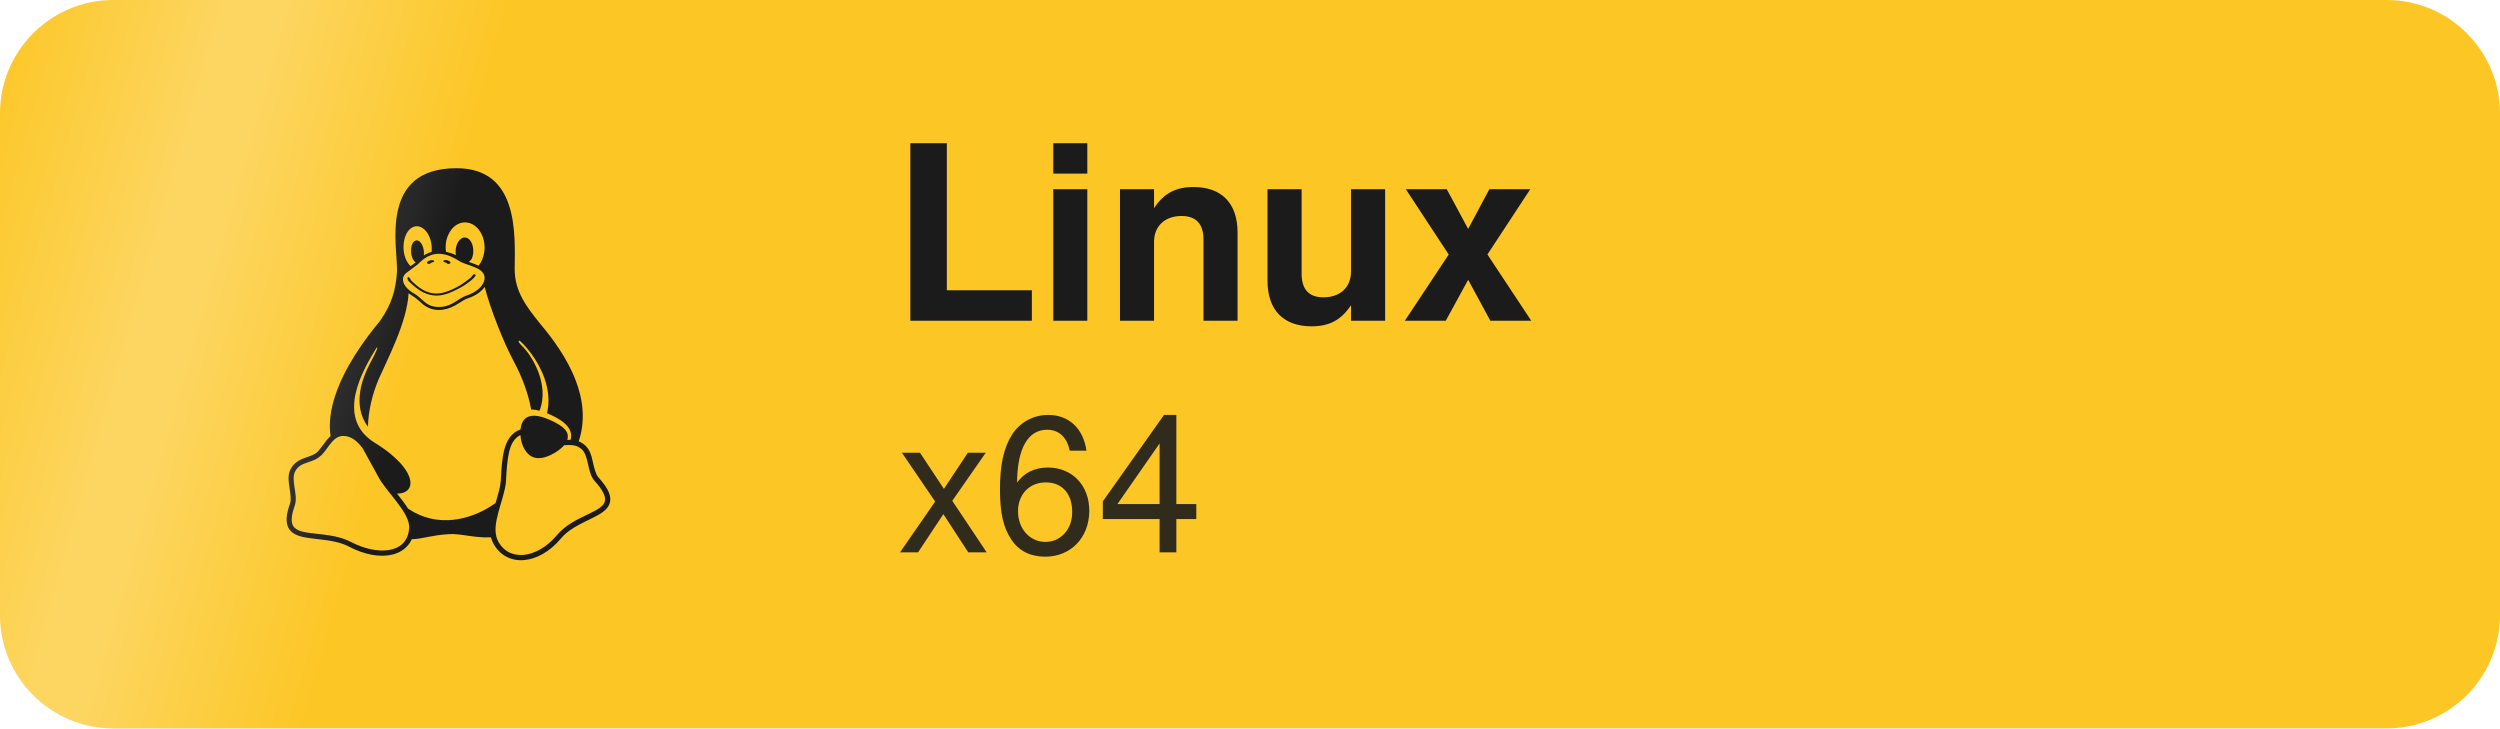
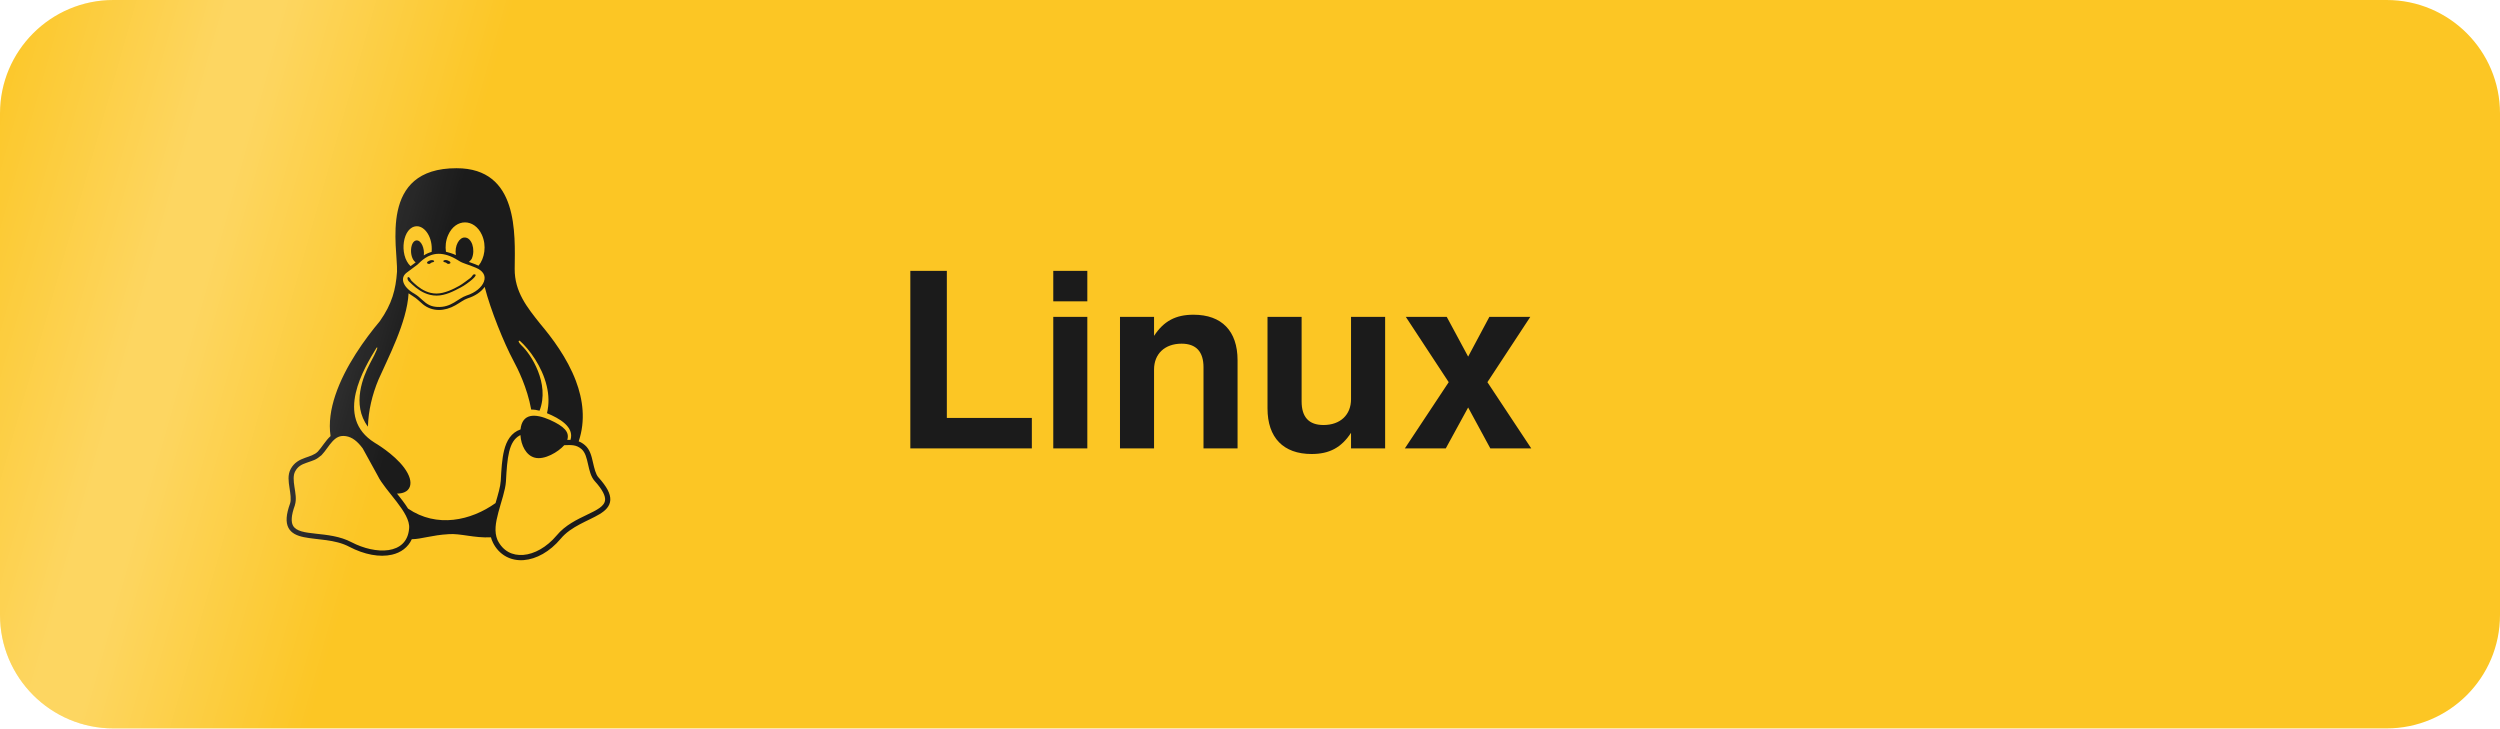
<svg xmlns="http://www.w3.org/2000/svg" viewBox="0 0 841.9 245.3" width="841.9" height="245.3" role="img" aria-label="Download for Linux">
  <defs>
    <clipPath id="edge">
      <path d="M38.2,0 H803.7 A38.2,38.2 0 0 1 841.9,38.2 V207.1 A38.2,38.2 0 0 1 803.7,245.3 H38.2 A38.2,38.2 0 0 1 0,207.1 V38.2 A38.2,38.2 0 0 1 38.2,0 Z" />
    </clipPath>
    <linearGradient id="sheen" x1="0" y1="0" x2="1" y2="0">
      <stop offset="0" stop-color="#fff" stop-opacity="0" />
      <stop offset="0.45" stop-color="#fff" stop-opacity="0.28" />
      <stop offset="0.55" stop-color="#fff" stop-opacity="0.28" />
      <stop offset="1" stop-color="#fff" stop-opacity="0" />
    </linearGradient>
  </defs>
  <style>
    @keyframes pass {
      0%       { transform: translateX(-278.4px); }
-       15.19%   { transform: translateX(1120.3px); }
+       13.21%   { transform: translateX(1120.3px); }
      100%     { transform: translateX(1120.3px); }
    }
-     .band { animation: pass 7s linear 2.771s infinite backwards; }
+     .band { animation: pass 8.048s linear 4.156s infinite backwards; }
    @media (prefers-reduced-motion: reduce) {
      .band { animation: none; opacity: 0; }
    }
  </style>
  <path d="M38.2,0 H803.7 A38.2,38.2 0 0 1 841.9,38.2 V207.1 A38.2,38.2 0 0 1 803.7,245.3 H38.2 A38.2,38.2 0 0 1 0,207.1 V38.2 A38.2,38.2 0 0 1 38.2,0 Z" fill="#fcc624" />
  <g transform="translate(93.25 56.65) scale(0.25781)" fill="#1b1b1b">
    <path d="M220.8 123.3c1 .5 1.8 1.7 3 1.7 1.1 0 2.8-.4 2.9-1.5.2-1.4-1.9-2.3-3.2-2.9-1.7-.7-3.9-1-5.5-.1-.4.2-.8.7-.6 1.1.3 1.3 2.3 1.1 3.4 1.7zm-21.9 1.7c1.2 0 2-1.2 3-1.7 1.1-.6 3.1-.4 3.5-1.6.2-.4-.2-.9-.6-1.1-1.6-.9-3.8-.6-5.5.1-1.3.6-3.4 1.5-3.2 2.9.1 1 1.8 1.5 2.8 1.4zM420 403.8c-3.6-4-5.3-11.6-7.2-19.7-1.8-8.1-3.9-16.8-10.5-22.4-1.3-1.1-2.6-2.1-4-2.9-1.3-.8-2.7-1.5-4.1-2 9.2-27.3 5.6-54.5-3.7-79.1-11.4-30.1-31.3-56.4-46.5-74.4-17.1-21.5-33.7-41.9-33.4-72C311.1 85.4 315.7.1 234.8 0 132.4-.2 158 103.4 156.9 135.2c-1.7 23.4-6.4 41.8-22.5 64.7-18.9 22.5-45.5 58.8-58.1 96.7-6 17.9-8.8 36.1-6.2 53.3-6.5 5.8-11.4 14.7-16.6 20.2-4.2 4.3-10.3 5.9-17 8.3s-14 6-18.5 14.5c-2.1 3.9-2.8 8.1-2.8 12.4 0 3.9.6 7.9 1.2 11.8 1.2 8.1 2.5 15.7.8 20.8-5.2 14.4-5.9 24.4-2.2 31.7 3.8 7.3 11.4 10.5 20.1 12.3 17.3 3.6 40.8 2.7 59.3 12.5 19.8 10.4 39.9 14.1 55.9 10.4 11.6-2.6 21.1-9.6 25.9-20.2 12.5-.1 26.3-5.4 48.3-6.6 14.9-1.2 33.6 5.3 55.1 4.1.6 2.3 1.4 4.6 2.5 6.7v.1c8.3 16.7 23.8 24.3 40.3 23 16.6-1.3 34.1-11 48.3-27.9 13.6-16.4 36-23.2 50.9-32.2 7.4-4.5 13.4-10.1 13.9-18.3.4-8.2-4.4-17.3-15.5-29.7zM223.7 87.3c9.8-22.2 34.2-21.8 44-.4 6.5 14.2 3.6 30.9-4.3 40.4-1.6-.8-5.9-2.6-12.6-4.9 1.1-1.2 3.1-2.7 3.9-4.6 4.8-11.8-.2-27-9.1-27.3-7.3-.5-13.9 10.8-11.8 23-4.1-2-9.4-3.5-13-4.4-1-6.9-.3-14.6 2.9-21.8zM183 75.8c10.1 0 20.8 14.2 19.1 33.5-3.5 1-7.1 2.5-10.2 4.6 1.2-8.9-3.3-20.1-9.6-19.6-8.4.7-9.8 21.2-1.8 28.1 1 .8 1.9-.2-5.9 5.5-15.6-14.6-10.5-52.1 8.4-52.1zm-13.6 60.7c6.2-4.6 13.6-10 14.1-10.5 4.7-4.4 13.5-14.2 27.9-14.2 7.1 0 15.6 2.3 25.9 8.9 6.3 4.1 11.3 4.4 22.6 9.3 8.4 3.5 13.7 9.7 10.5 18.2-2.6 7.1-11 14.4-22.7 18.1-11.1 3.6-19.8 16-38.2 14.9-3.9-.2-7-1-9.6-2.1-8-3.5-12.2-10.4-20-15-8.6-4.8-13.2-10.4-14.7-15.3-1.4-4.9 0-9 4.2-12.3zm3.3 334c-2.7 35.1-43.9 34.4-75.3 18-29.9-15.8-68.6-6.5-76.5-21.9-2.4-4.7-2.4-12.7 2.6-26.4v-.2c2.4-7.6.6-16-.6-23.9-1.2-7.8-1.8-15 .9-20 3.5-6.7 8.5-9.1 14.8-11.3 10.3-3.7 11.8-3.4 19.6-9.9 5.5-5.7 9.5-12.9 14.3-18 5.1-5.5 10-8.1 17.7-6.9 8.1 1.2 15.1 6.8 21.9 16l19.6 35.6c9.5 19.9 43.1 48.4 41 68.9zm-1.4-25.9c-4.1-6.6-9.6-13.6-14.4-19.6 7.1 0 14.2-2.2 16.7-8.9 2.3-6.2 0-14.9-7.4-24.9-13.5-18.2-38.3-32.5-38.3-32.5-13.5-8.4-21.1-18.7-24.6-29.9s-3-23.3-.3-35.2c5.2-22.9 18.6-45.2 27.2-59.2 2.3-1.7.8 3.2-8.7 20.8-8.5 16.1-24.4 53.3-2.6 82.4.6-20.7 5.5-41.8 13.8-61.5 12-27.4 37.3-74.9 39.3-112.7 1.1.8 4.6 3.2 6.2 4.1 4.6 2.7 8.1 6.7 12.6 10.3 12.4 10 28.5 9.2 42.4 1.2 6.2-3.5 11.2-7.5 15.9-9 9.9-3.1 17.8-8.6 22.3-15 7.7 30.4 25.7 74.3 37.2 95.7 6.1 11.4 18.3 35.5 23.6 64.6 3.3-.1 7 .4 10.9 1.4 13.8-35.7-11.7-74.2-23.3-84.9-4.7-4.6-4.9-6.6-2.6-6.5 12.6 11.2 29.2 33.7 35.2 59 2.8 11.6 3.3 23.7.4 35.7 16.4 6.8 35.9 17.9 30.7 34.8-2.2-.1-3.2 0-4.2 0 3.2-10.1-3.9-17.6-22.8-26.1-19.6-8.6-36-8.6-38.3 12.5-12.1 4.2-18.3 14.7-21.4 27.3-2.8 11.2-3.6 24.7-4.4 39.9-.5 7.7-3.6 18-6.8 29-32.1 22.9-76.7 32.9-114.3 7.2zm257.4-11.5c-.9 16.8-41.2 19.9-63.2 46.5-13.2 15.7-29.4 24.4-43.6 25.5s-26.5-4.8-33.7-19.3c-4.7-11.1-2.4-23.1 1.1-36.3 3.7-14.2 9.2-28.8 9.9-40.6.8-15.2 1.7-28.5 4.2-38.7 2.6-10.3 6.6-17.2 13.7-21.1.3-.2.7-.3 1-.5.8 13.2 7.3 26.6 18.8 29.5 12.6 3.3 30.7-7.5 38.4-16.3 9-.3 15.7-.9 22.6 5.1 9.9 8.5 7.1 30.3 17.1 41.6 10.6 11.6 14 19.5 13.7 24.6zM173.3 148.7c2 1.9 4.7 4.5 8 7.1 6.6 5.2 15.8 10.6 27.3 10.6 11.6 0 22.5-5.9 31.8-10.8 4.9-2.6 10.9-7 14.8-10.4s5.9-6.3 3.1-6.6-2.6 2.6-6 5.1c-4.4 3.2-9.7 7.4-13.9 9.8-7.4 4.2-19.5 10.2-29.9 10.2s-18.7-4.8-24.9-9.7c-3.1-2.5-5.7-5-7.7-6.9-1.5-1.4-1.9-4.6-4.3-4.9-1.4-.1-1.8 3.7 1.7 6.5z" />
  </g>
-   <text x="300" y="108" font-family="-apple-system, BlinkMacSystemFont, 'Segoe UI', Helvetica, Arial, sans-serif" font-size="82" font-weight="700" fill="#1b1b1b">Linux</text>
-   <text x="302" y="186" font-family="-apple-system, BlinkMacSystemFont, 'Segoe UI', Helvetica, Arial, sans-serif" font-size="64" font-weight="400" fill="#1b1b1b" fill-opacity="0.9">x64</text>
+   <text x="300" y="151" font-family="-apple-system, BlinkMacSystemFont, 'Segoe UI', Helvetica, Arial, sans-serif" font-size="82" font-weight="700" fill="#1b1b1b">Linux</text>
  <g clip-path="url(#edge)">
    <g class="band">
      <rect x="0" y="-60" width="173.6" height="365.3" fill="url(#sheen)" transform="skewX(-16)" />
    </g>
  </g>
</svg>
